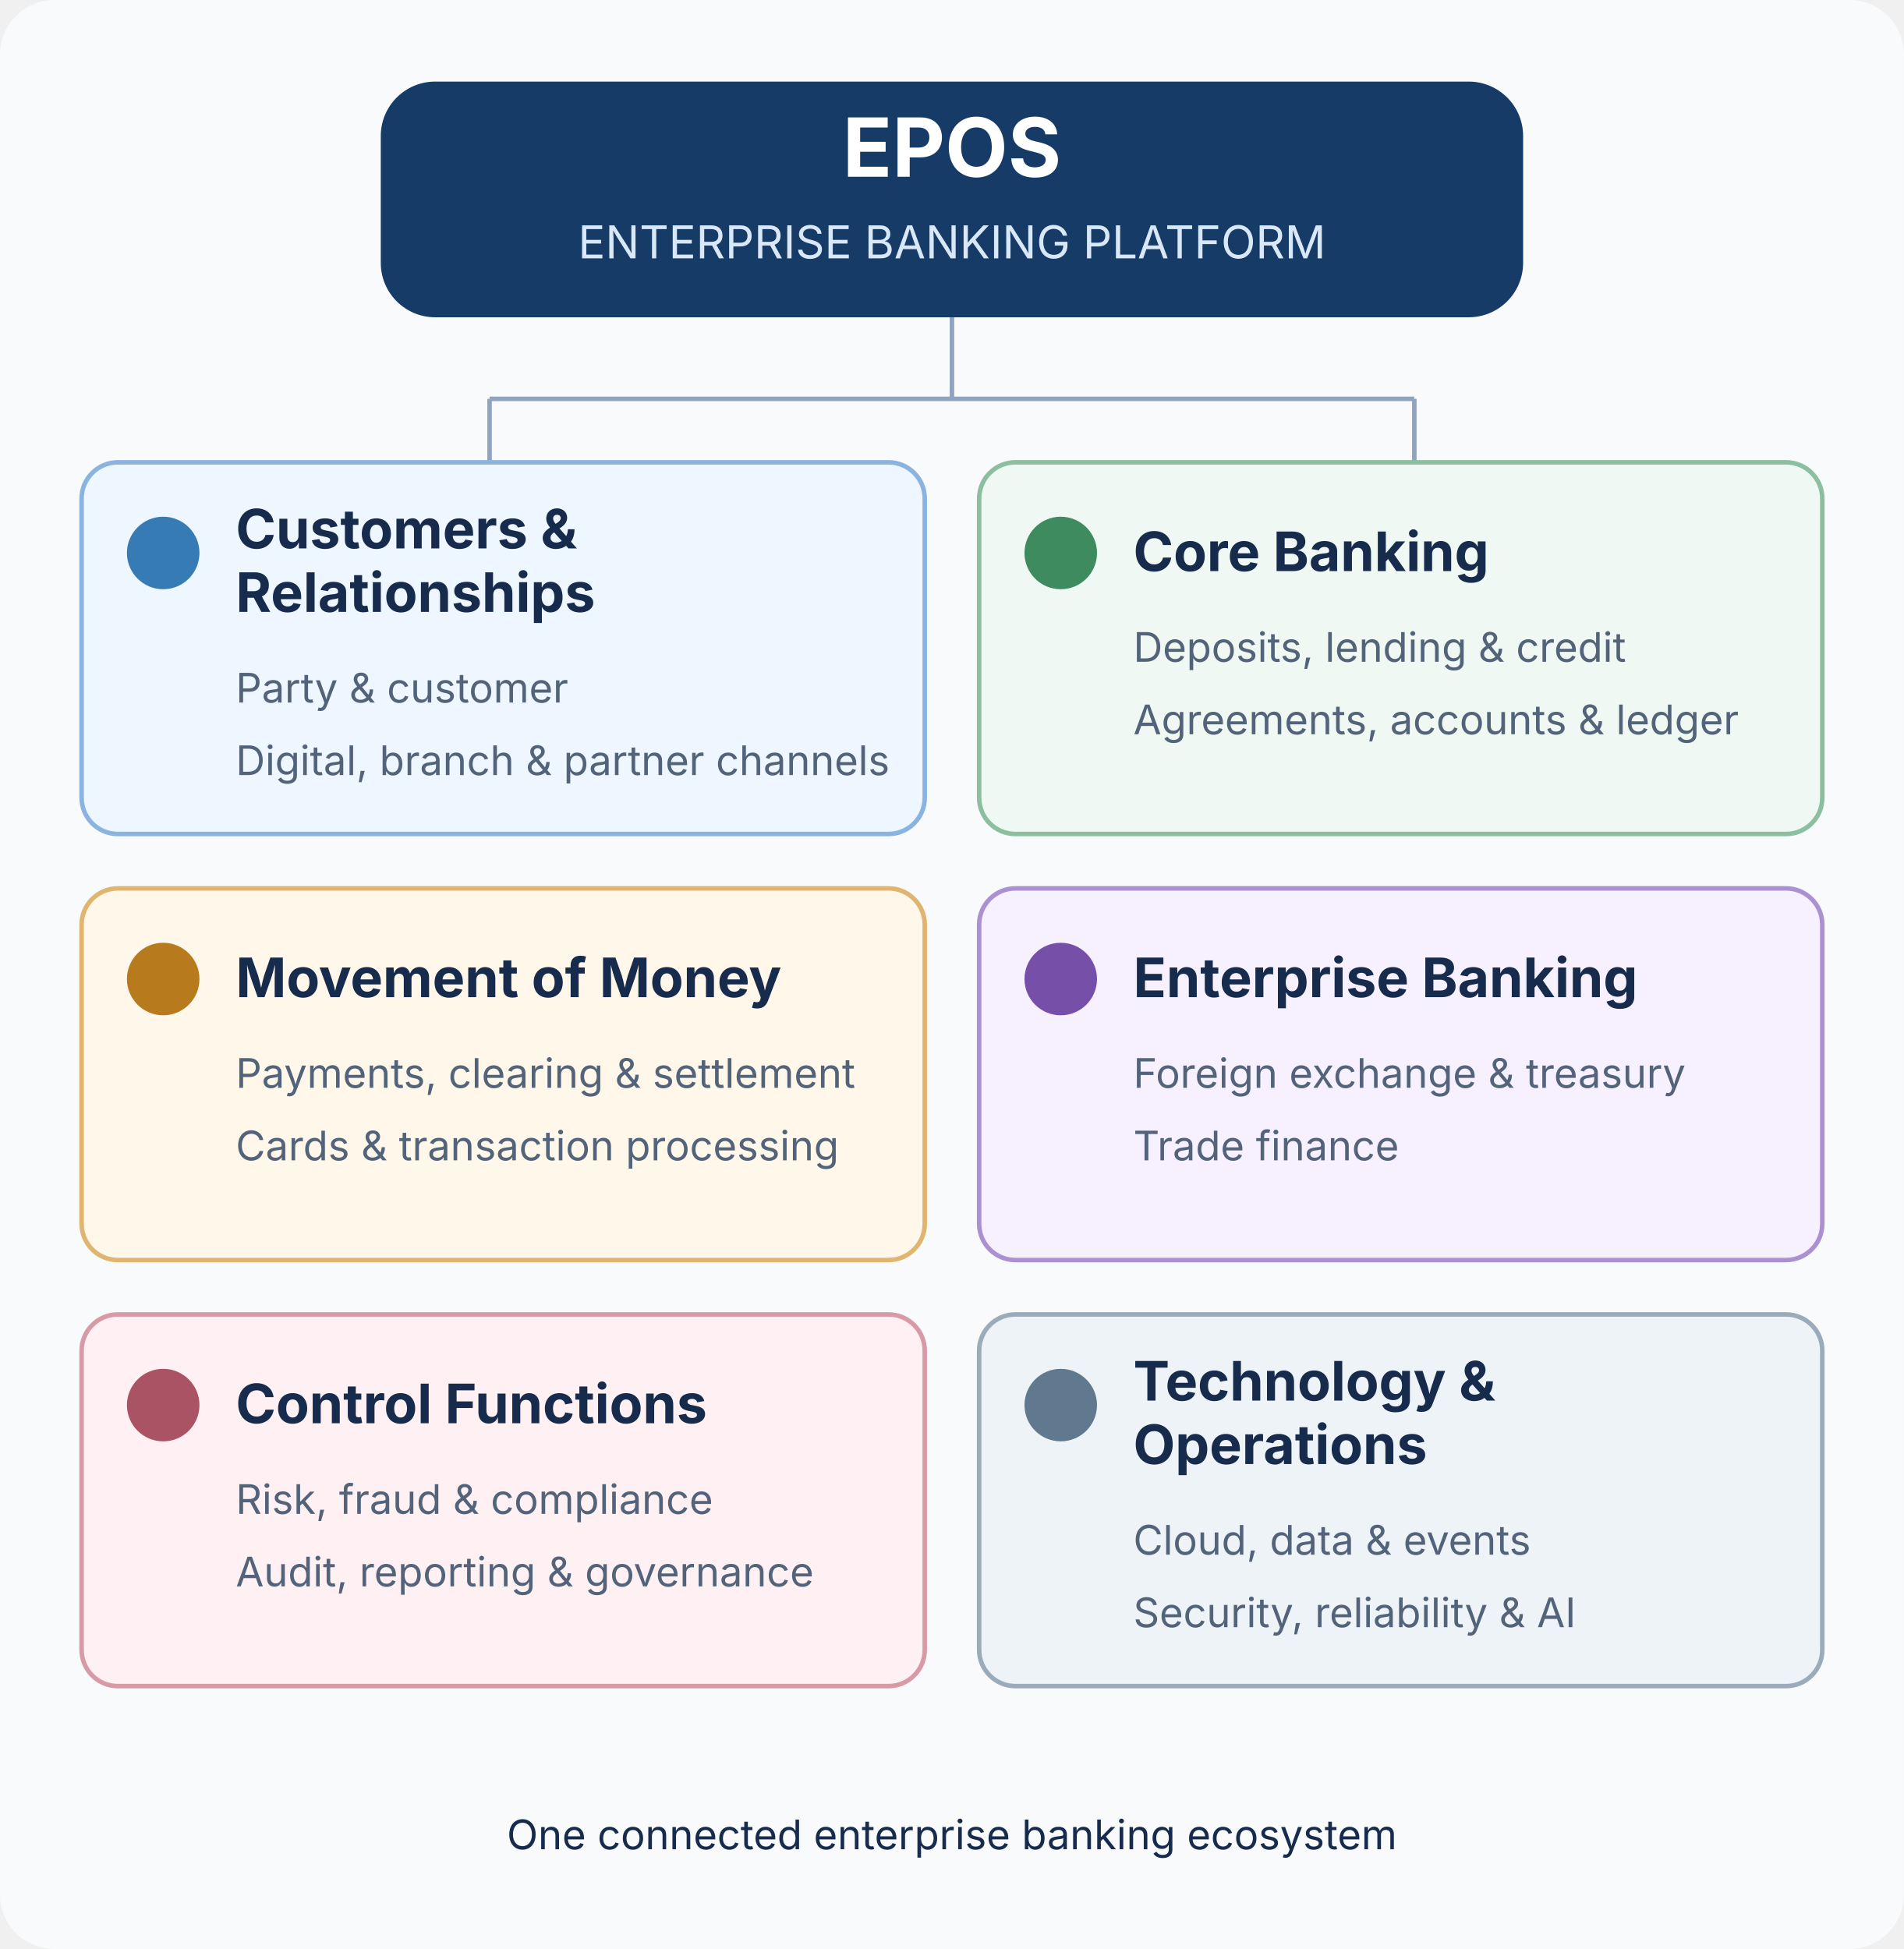
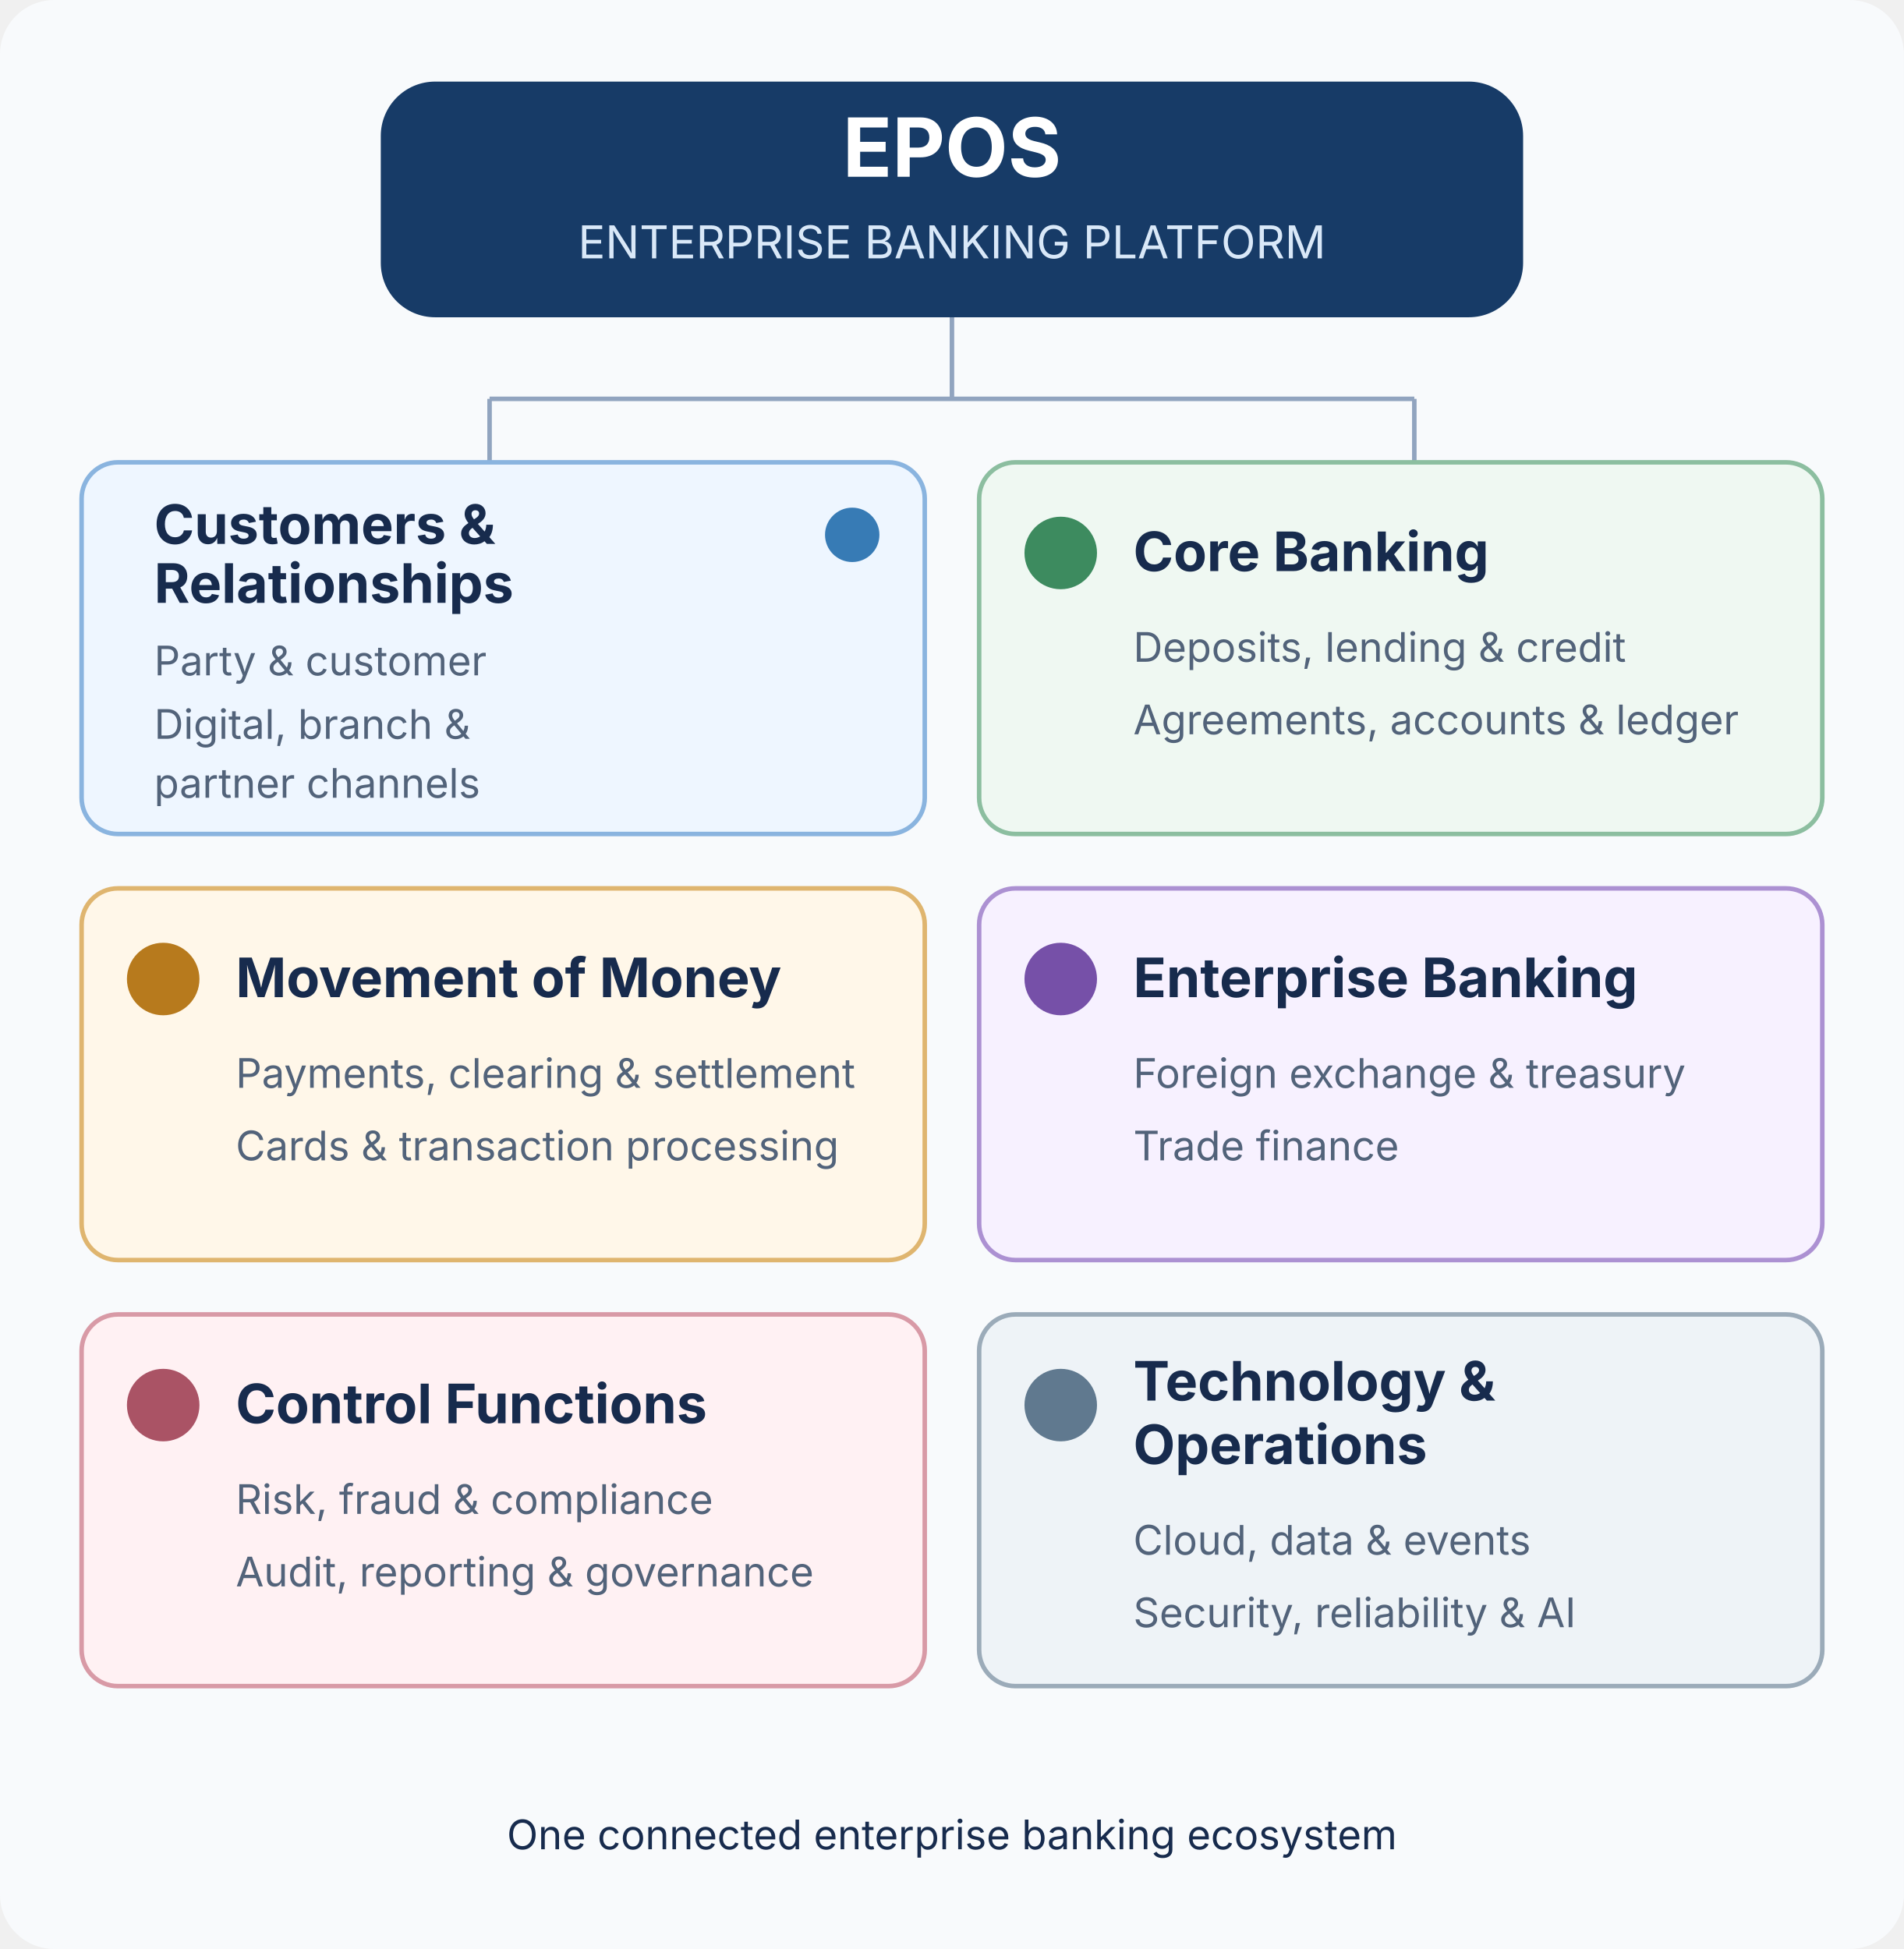
<svg xmlns="http://www.w3.org/2000/svg" width="420" height="430" viewBox="0 0 420 430" role="img" aria-labelledby="title desc">
  <style>
    text { font-family: Inter, -apple-system, BlinkMacSystemFont, "Segoe UI", sans-serif; fill: #172b4d; }
    .section { font-size: 12px; font-weight: 700; }
    .detail { font-size: 9px; fill: #52637a; }
    .card { stroke-width: 1; rx: 8; }
  </style>
  <rect width="420" height="430" rx="12" fill="#f8fafc" />
  <rect x="84" y="18" width="252" height="52" rx="12" fill="#173b67" />
  <text x="210" y="39" text-anchor="middle" font-size="18" font-weight="750" style="fill:#fff">EPOS</text>
  <text x="210" y="57" text-anchor="middle" font-size="10" style="fill:#d9e8f8">ENTERPRISE BANKING PLATFORM</text>
  <path d="M210 70V88 M108 88H312 M108 88V102 M312 88V102" fill="none" stroke="#91a4bf" />
  <g transform="translate(18 102)">
    <rect class="card" width="186" height="82" fill="#eef6ff" stroke="#8ab4df" />
-     <circle cx="18" cy="20" r="8" fill="#377bb5" />
-     <text class="section" x="34" y="19">Customers &amp;</text>
-     <text class="section" x="34" y="33">Relationships</text>
-     <text class="detail" x="34" y="53">Party &amp; customer</text>
-     <text class="detail" x="34" y="69">Digital, branch &amp; partner channels</text>
+     <circle cx="170" cy="16" r="6" fill="#377bb5" />
+     <text class="section" x="16" y="18">Customers &amp;</text>
+     <text class="section" x="16" y="31">Relationships</text>
+     <text class="detail" x="16" y="47">Party &amp; customer</text>
+     <text class="detail" x="16" y="61">Digital, branch &amp;</text>
+     <text class="detail" x="16" y="74">partner channels</text>
  </g>
  <g transform="translate(216 102)">
    <rect class="card" width="186" height="82" fill="#eff8f2" stroke="#8cbea0" />
    <circle cx="18" cy="20" r="8" fill="#3d8b5f" />
    <text class="section" x="34" y="24">Core Banking</text>
    <text class="detail" x="34" y="44">Deposits, lending &amp; credit</text>
    <text class="detail" x="34" y="60">Agreements, accounts &amp; ledger</text>
  </g>
  <g transform="translate(18 196)">
    <rect class="card" width="186" height="82" fill="#fff7e9" stroke="#dfb56f" />
    <circle cx="18" cy="20" r="8" fill="#b77a1d" />
    <text class="section" x="34" y="24">Movement of Money</text>
    <text class="detail" x="34" y="44">Payments, clearing &amp; settlement</text>
    <text class="detail" x="34" y="60">Cards &amp; transaction processing</text>
  </g>
  <g transform="translate(216 196)">
    <rect class="card" width="186" height="82" fill="#f7f1ff" stroke="#ac91d2" />
    <circle cx="18" cy="20" r="8" fill="#7650a8" />
    <text class="section" x="34" y="24">Enterprise Banking</text>
    <text class="detail" x="34" y="44">Foreign exchange &amp; treasury</text>
    <text class="detail" x="34" y="60">Trade finance</text>
  </g>
  <g transform="translate(18 290)">
    <rect class="card" width="186" height="82" fill="#fff1f3" stroke="#d89aa6" />
    <circle cx="18" cy="20" r="8" fill="#aa5365" />
    <text class="section" x="34" y="24">Control Functions</text>
    <text class="detail" x="34" y="44">Risk, fraud &amp; compliance</text>
    <text class="detail" x="34" y="60">Audit, reporting &amp; governance</text>
  </g>
  <g transform="translate(216 290)">
    <rect class="card" width="186" height="82" fill="#eef3f7" stroke="#9babb9" />
    <circle cx="18" cy="20" r="8" fill="#60798f" />
    <text class="section" x="34" y="19">Technology &amp;</text>
    <text class="section" x="34" y="33">Operations</text>
    <text class="detail" x="34" y="53">Cloud, data &amp; events</text>
    <text class="detail" x="34" y="69">Security, reliability &amp; AI</text>
  </g>
  <text x="210" y="408" text-anchor="middle" font-size="9" fill="#77879a">One connected enterprise banking ecosystem</text>
</svg>
